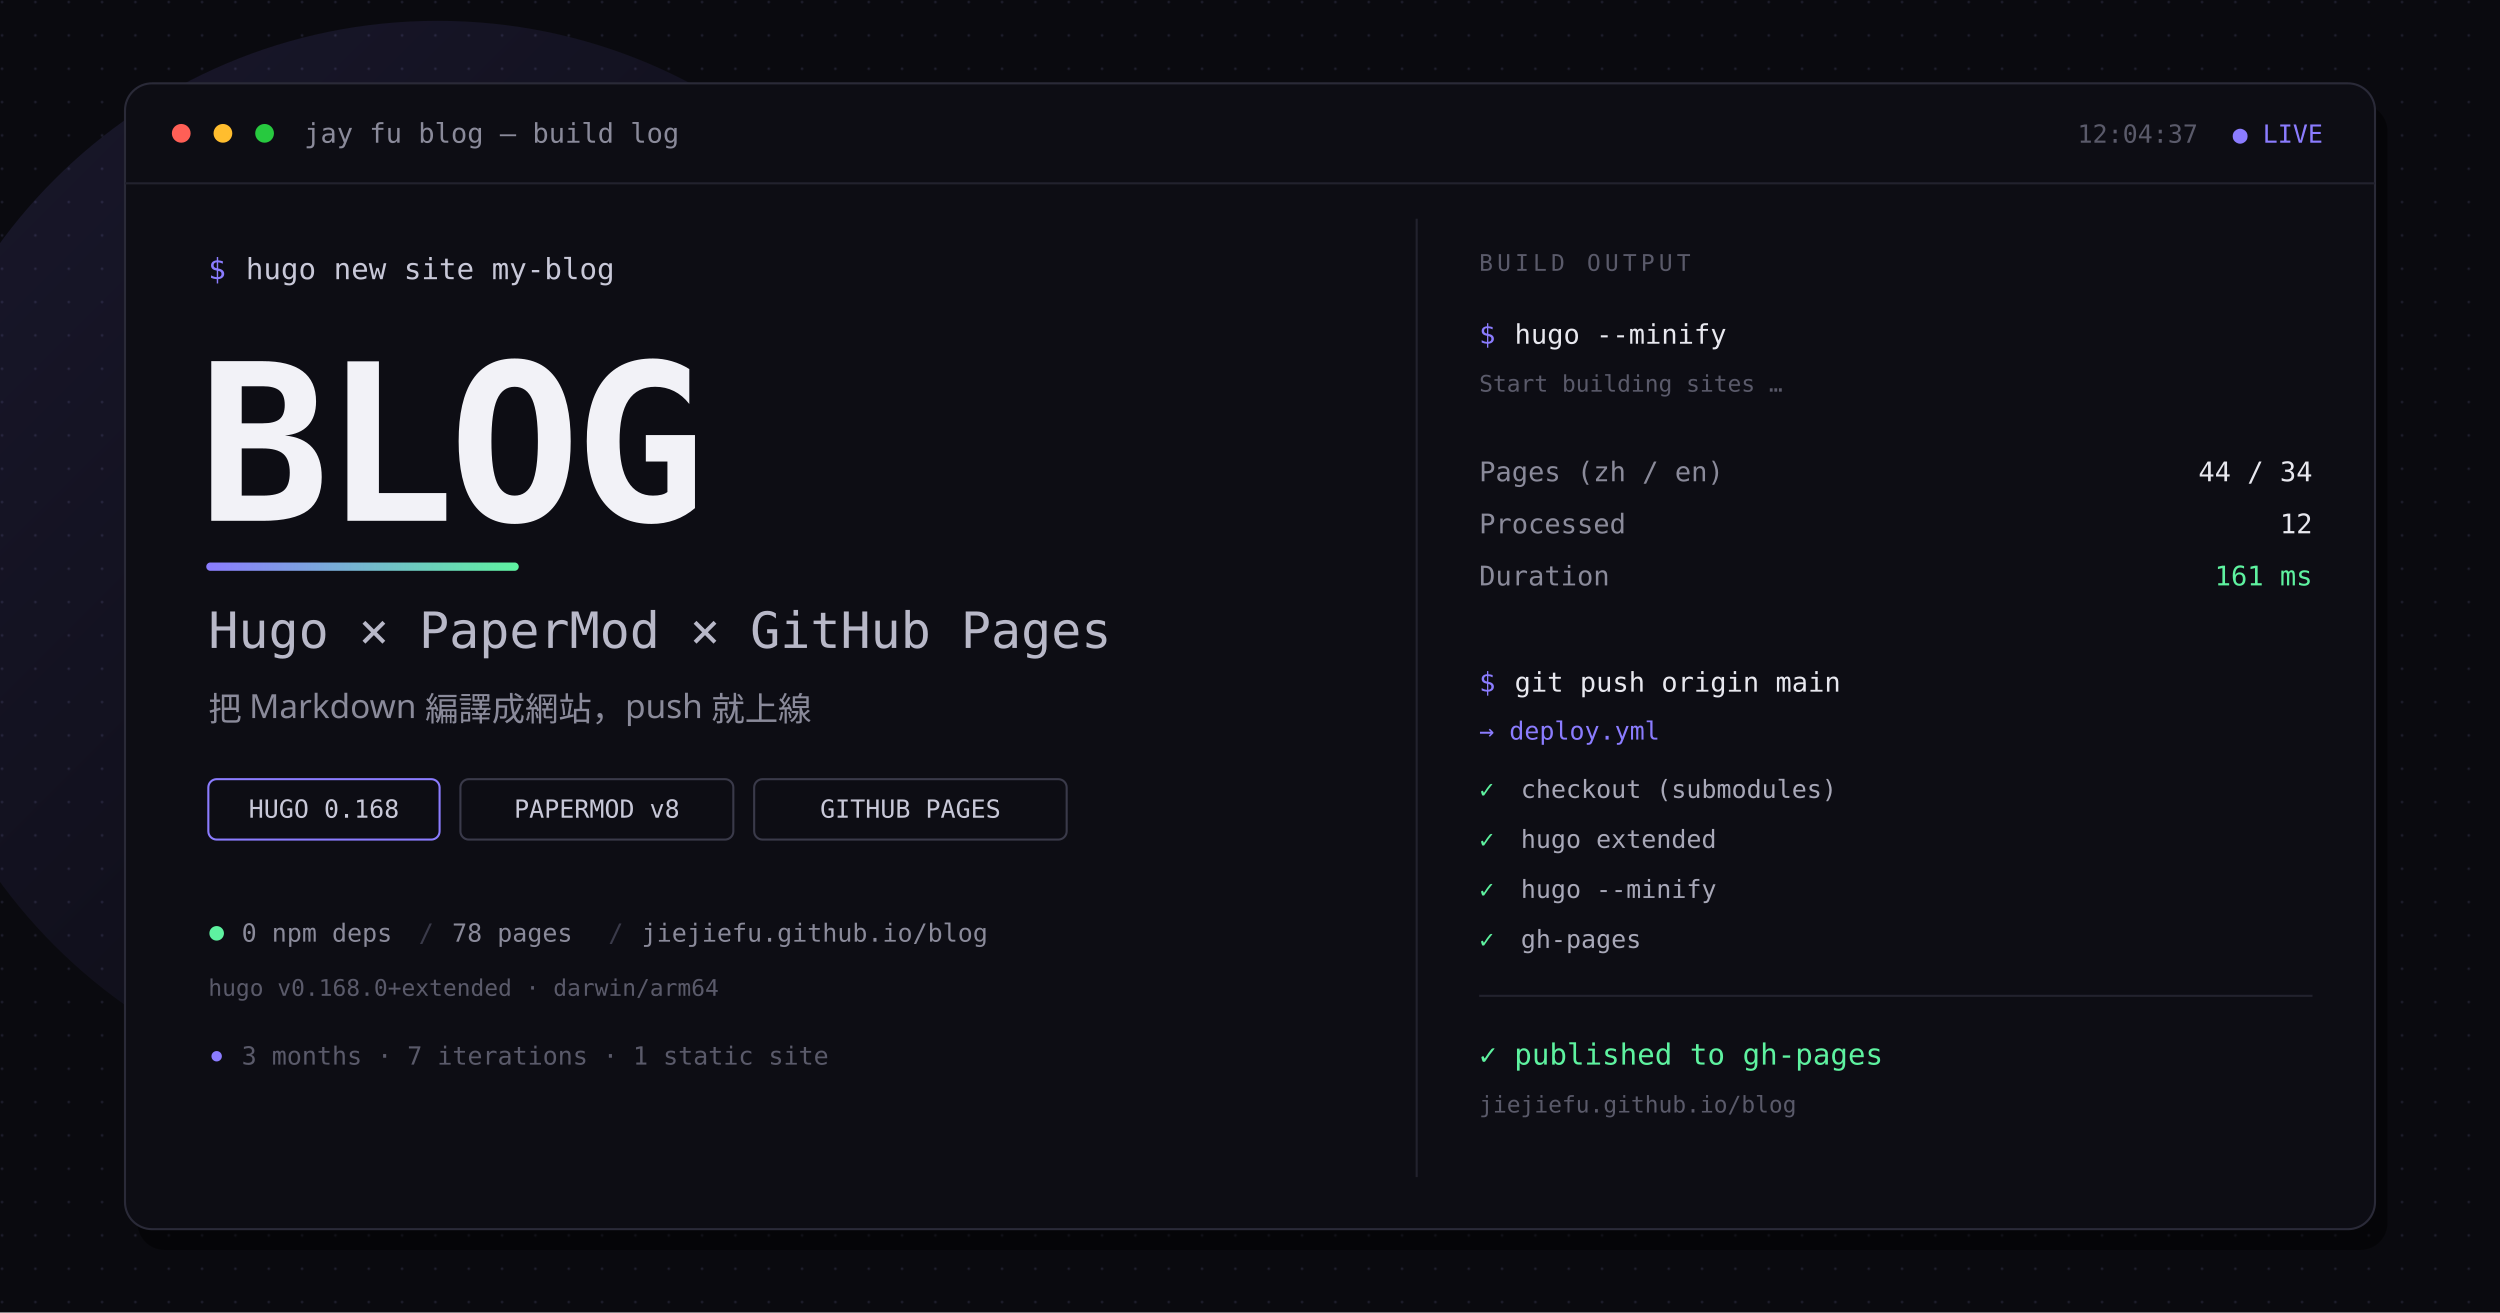
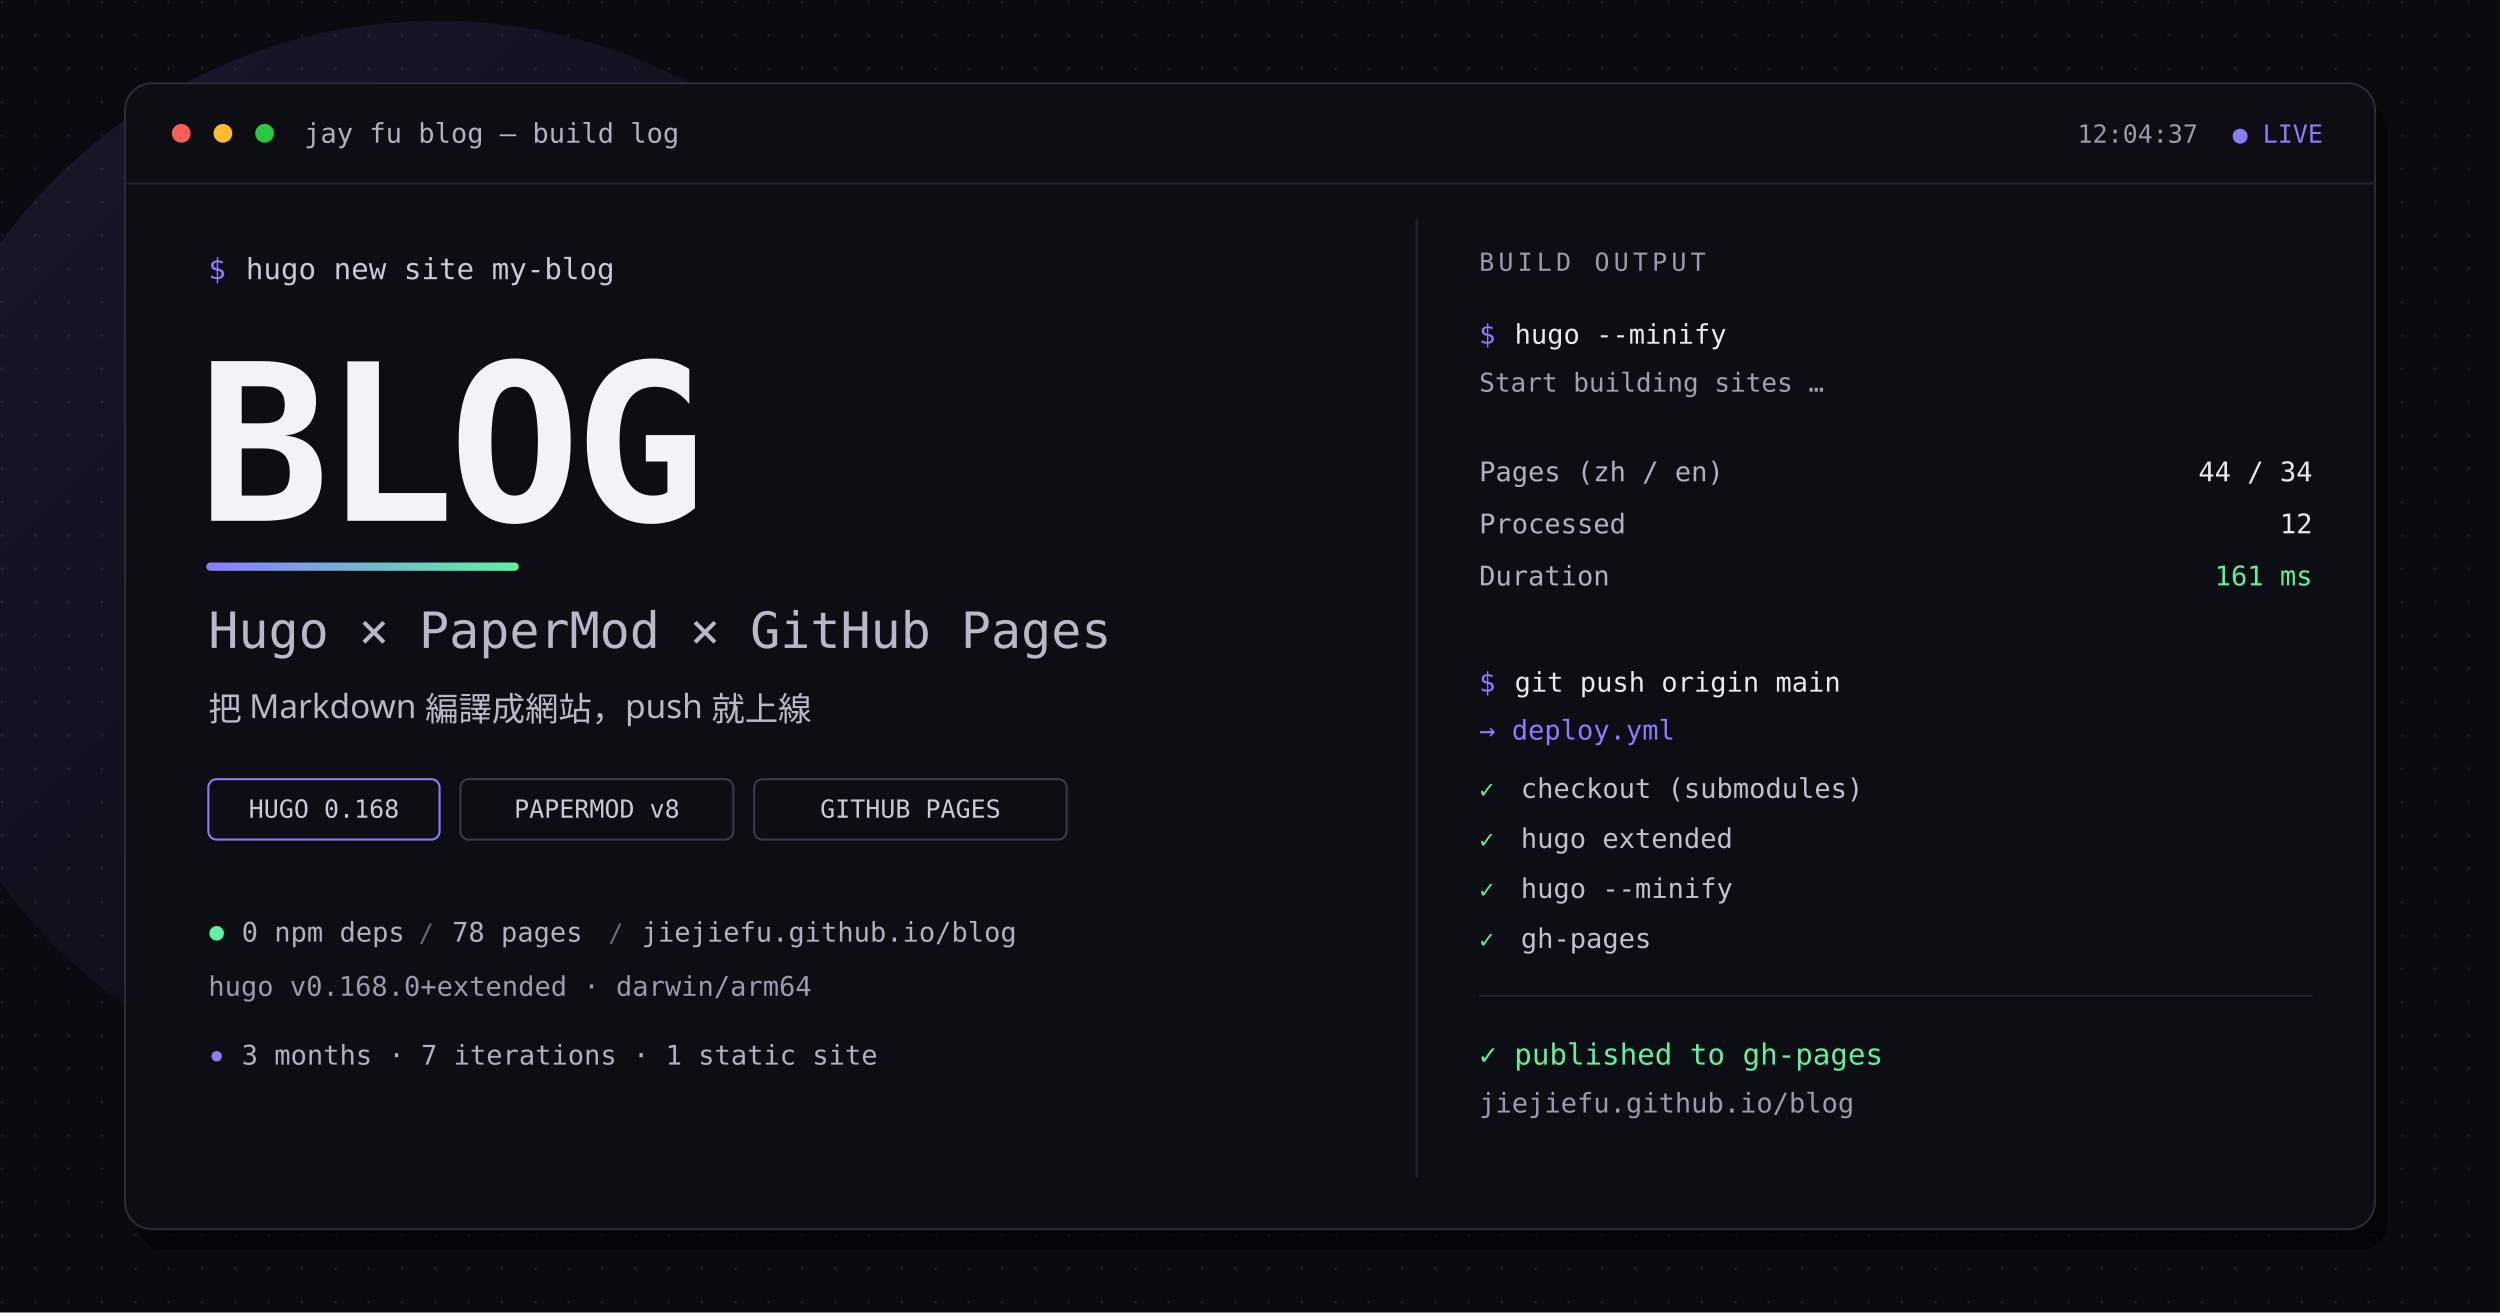
<svg xmlns="http://www.w3.org/2000/svg" width="2400" height="1260" viewBox="0 0 2400 1260" role="img" aria-label="Hugo, PaperMod and GitHub Pages build log cover">
  <defs>
    <pattern id="dots" width="32" height="32" patternUnits="userSpaceOnUse">
      <circle cx="2" cy="2" r="1.4" fill="#1b1b28" />
    </pattern>
    <linearGradient id="accentLine" x1="0" y1="0" x2="1" y2="0">
      <stop offset="0" stop-color="#8b7cff" />
      <stop offset="1" stop-color="#5ef2a0" />
    </linearGradient>
    <linearGradient id="glow" x1="0" y1="0" x2="1" y2="1">
      <stop offset="0" stop-color="#8b7cff" stop-opacity="0.12" />
      <stop offset="1" stop-color="#8b7cff" stop-opacity="0" />
    </linearGradient>
  </defs>
  <rect width="2400" height="1260" fill="#0a0a0f" />
  <rect width="2400" height="1260" fill="url(#dots)" />
  <circle cx="420" cy="540" r="520" fill="url(#glow)" />
  <rect x="132" y="100" width="2160" height="1100" rx="26" fill="#000000" opacity="0.45" />
  <rect x="120" y="80" width="2160" height="1100" rx="26" fill="#0d0d14" stroke="#2a2a38" stroke-width="2" />
  <line x1="120" y1="176" x2="2280" y2="176" stroke="#22222e" stroke-width="2" />
  <circle cx="174" cy="128" r="9" fill="#ff5f56" />
  <circle cx="214" cy="128" r="9" fill="#ffbd2e" />
  <circle cx="254" cy="128" r="9" fill="#27c93f" />
-   <text x="292" y="137" font-family="'JetBrains Mono','Menlo',monospace" font-size="26" fill="#8a8a9a">jay fu blog — build log</text>
-   <text x="2110" y="137" text-anchor="end" font-family="'JetBrains Mono','Menlo',monospace" font-size="24" fill="#5a5a6a">12:04:37</text>
+   <text x="292" y="137" font-family="'JetBrains Mono','Menlo',monospace" font-size="26" fill="#b0b0c2">jay fu blog — build log</text>
+   <text x="2110" y="137" text-anchor="end" font-family="'JetBrains Mono','Menlo',monospace" font-size="24" fill="#9a9aae">12:04:37</text>
  <text x="2230" y="137" text-anchor="end" font-family="'JetBrains Mono','Menlo',monospace" font-size="24" fill="#8b7cff">● LIVE</text>
  <line x1="1360" y1="210" x2="1360" y2="1130" stroke="#22222e" stroke-width="2" />
  <text x="200" y="268" font-family="'JetBrains Mono','Menlo',monospace" font-size="28" fill="#8b7cff">$</text>
  <text x="236" y="268" font-family="'JetBrains Mono','Menlo',monospace" font-size="28" fill="#c8c8d8">hugo new site my-blog</text>
  <text x="190" y="500" font-family="'JetBrains Mono','Menlo',monospace" font-size="210" font-weight="700" fill="#f2f2f7" letter-spacing="-6">BLOG</text>
  <rect x="198" y="540" width="300" height="8" rx="4" fill="url(#accentLine)" />
  <text x="200" y="622" font-family="'JetBrains Mono','Menlo',monospace" font-size="48" fill="#b8b8c8">Hugo × PaperMod × GitHub Pages</text>
-   <text x="200" y="692" font-family="'PingFang TC','Noto Sans TC',sans-serif" font-size="32" fill="#8a8a9a">把 Markdown 編譯成網站，push 就上線</text>
+   <text x="200" y="692" font-family="'PingFang TC','Noto Sans TC',sans-serif" font-size="32" fill="#b8b8c8">把 Markdown 編譯成網站，push 就上線</text>
  <rect x="200" y="748" width="222" height="58" rx="8" fill="none" stroke="#8b7cff" stroke-width="2" />
  <text x="311" y="785" text-anchor="middle" font-family="'JetBrains Mono','Menlo',monospace" font-size="24" fill="#c8c8d8">HUGO 0.168</text>
  <rect x="442" y="748" width="262" height="58" rx="8" fill="none" stroke="#3a3a4a" stroke-width="2" />
  <text x="573" y="785" text-anchor="middle" font-family="'JetBrains Mono','Menlo',monospace" font-size="24" fill="#c8c8d8">PAPERMOD v8</text>
  <rect x="724" y="748" width="300" height="58" rx="8" fill="none" stroke="#3a3a4a" stroke-width="2" />
  <text x="874" y="785" text-anchor="middle" font-family="'JetBrains Mono','Menlo',monospace" font-size="24" fill="#c8c8d8">GITHUB PAGES</text>
  <circle cx="208" cy="896" r="7" fill="#5ef2a0" />
-   <text x="232" y="904" font-family="'JetBrains Mono','Menlo',monospace" font-size="24" fill="#8a8a9a">0 npm deps</text>
-   <text x="402" y="904" font-family="'JetBrains Mono','Menlo',monospace" font-size="24" fill="#3a3a4a">/</text>
-   <text x="434" y="904" font-family="'JetBrains Mono','Menlo',monospace" font-size="24" fill="#8a8a9a">78 pages</text>
-   <text x="584" y="904" font-family="'JetBrains Mono','Menlo',monospace" font-size="24" fill="#3a3a4a">/</text>
-   <text x="616" y="904" font-family="'JetBrains Mono','Menlo',monospace" font-size="24" fill="#8a8a9a">jiejiefu.github.io/blog</text>
-   <text x="200" y="956" font-family="'JetBrains Mono','Menlo',monospace" font-size="22" fill="#5a5a6a">hugo v0.168.0+extended · darwin/arm64</text>
+   <text x="232" y="904" font-family="'JetBrains Mono','Menlo',monospace" font-size="26" fill="#b0b0c2">0 npm deps</text>
+   <text x="402" y="904" font-family="'JetBrains Mono','Menlo',monospace" font-size="24" fill="#6a6a7c">/</text>
+   <text x="434" y="904" font-family="'JetBrains Mono','Menlo',monospace" font-size="26" fill="#b0b0c2">78 pages</text>
+   <text x="584" y="904" font-family="'JetBrains Mono','Menlo',monospace" font-size="24" fill="#6a6a7c">/</text>
+   <text x="616" y="904" font-family="'JetBrains Mono','Menlo',monospace" font-size="26" fill="#b0b0c2">jiejiefu.github.io/blog</text>
+   <text x="200" y="956" font-family="'JetBrains Mono','Menlo',monospace" font-size="26" fill="#9a9aae">hugo v0.168.0+extended · darwin/arm64</text>
  <circle cx="208" cy="1014" r="5" fill="#8b7cff" />
-   <text x="232" y="1022" font-family="'JetBrains Mono','Menlo',monospace" font-size="24" fill="#5a5a6a">3 months · 7 iterations · 1 static site</text>
-   <text x="1420" y="260" font-family="'JetBrains Mono','Menlo',monospace" font-size="22" fill="#5a5a6a" letter-spacing="4">BUILD OUTPUT</text>
+   <text x="232" y="1022" font-family="'JetBrains Mono','Menlo',monospace" font-size="26" fill="#b0b0c2">3 months · 7 iterations · 1 static site</text>
+   <text x="1420" y="260" font-family="'JetBrains Mono','Menlo',monospace" font-size="24" fill="#9a9aae" letter-spacing="4">BUILD OUTPUT</text>
  <text x="1420" y="330" font-family="'JetBrains Mono','Menlo',monospace" font-size="26" fill="#8b7cff">$</text>
  <text x="1454" y="330" font-family="'JetBrains Mono','Menlo',monospace" font-size="26" fill="#e8e8ef">hugo --minify</text>
-   <text x="1420" y="376" font-family="'JetBrains Mono','Menlo',monospace" font-size="22" fill="#5a5a6a">Start building sites …</text>
-   <text x="1420" y="462" font-family="'JetBrains Mono','Menlo',monospace" font-size="26" fill="#8a8a9a">Pages (zh / en)</text>
+   <text x="1420" y="376" font-family="'JetBrains Mono','Menlo',monospace" font-size="25" fill="#a0a0b4">Start building sites …</text>
+   <text x="1420" y="462" font-family="'JetBrains Mono','Menlo',monospace" font-size="26" fill="#b0b0c2">Pages (zh / en)</text>
  <text x="2220" y="462" text-anchor="end" font-family="'JetBrains Mono','Menlo',monospace" font-size="26" fill="#e8e8ef">44 / 34</text>
-   <text x="1420" y="512" font-family="'JetBrains Mono','Menlo',monospace" font-size="26" fill="#8a8a9a">Processed</text>
+   <text x="1420" y="512" font-family="'JetBrains Mono','Menlo',monospace" font-size="26" fill="#b0b0c2">Processed</text>
  <text x="2220" y="512" text-anchor="end" font-family="'JetBrains Mono','Menlo',monospace" font-size="26" fill="#e8e8ef">12</text>
-   <text x="1420" y="562" font-family="'JetBrains Mono','Menlo',monospace" font-size="26" fill="#8a8a9a">Duration</text>
+   <text x="1420" y="562" font-family="'JetBrains Mono','Menlo',monospace" font-size="26" fill="#b0b0c2">Duration</text>
  <text x="2220" y="562" text-anchor="end" font-family="'JetBrains Mono','Menlo',monospace" font-size="26" fill="#5ef2a0">161 ms</text>
  <text x="1420" y="664" font-family="'JetBrains Mono','Menlo',monospace" font-size="26" fill="#8b7cff">$</text>
  <text x="1454" y="664" font-family="'JetBrains Mono','Menlo',monospace" font-size="26" fill="#e8e8ef">git push origin main</text>
-   <text x="1420" y="710" font-family="'JetBrains Mono','Menlo',monospace" font-size="24" fill="#8b7cff">→ deploy.yml</text>
+   <text x="1420" y="710" font-family="'JetBrains Mono','Menlo',monospace" font-size="26" fill="#8b7cff">→ deploy.yml</text>
  <text x="1420" y="766" font-family="'JetBrains Mono','Menlo',monospace" font-size="24" fill="#5ef2a0">✓</text>
-   <text x="1460" y="766" font-family="'JetBrains Mono','Menlo',monospace" font-size="24" fill="#a8a8b8">checkout (submodules)</text>
+   <text x="1460" y="766" font-family="'JetBrains Mono','Menlo',monospace" font-size="26" fill="#c0c0d0">checkout (submodules)</text>
  <text x="1420" y="814" font-family="'JetBrains Mono','Menlo',monospace" font-size="24" fill="#5ef2a0">✓</text>
-   <text x="1460" y="814" font-family="'JetBrains Mono','Menlo',monospace" font-size="24" fill="#a8a8b8">hugo extended</text>
+   <text x="1460" y="814" font-family="'JetBrains Mono','Menlo',monospace" font-size="26" fill="#c0c0d0">hugo extended</text>
  <text x="1420" y="862" font-family="'JetBrains Mono','Menlo',monospace" font-size="24" fill="#5ef2a0">✓</text>
-   <text x="1460" y="862" font-family="'JetBrains Mono','Menlo',monospace" font-size="24" fill="#a8a8b8">hugo --minify</text>
+   <text x="1460" y="862" font-family="'JetBrains Mono','Menlo',monospace" font-size="26" fill="#c0c0d0">hugo --minify</text>
  <text x="1420" y="910" font-family="'JetBrains Mono','Menlo',monospace" font-size="24" fill="#5ef2a0">✓</text>
-   <text x="1460" y="910" font-family="'JetBrains Mono','Menlo',monospace" font-size="24" fill="#a8a8b8">gh-pages</text>
+   <text x="1460" y="910" font-family="'JetBrains Mono','Menlo',monospace" font-size="26" fill="#c0c0d0">gh-pages</text>
  <line x1="1420" y1="956" x2="2220" y2="956" stroke="#22222e" stroke-width="2" />
  <text x="1420" y="1022" font-family="'JetBrains Mono','Menlo',monospace" font-size="28" fill="#5ef2a0">✓ published to gh-pages</text>
-   <text x="1420" y="1068" font-family="'JetBrains Mono','Menlo',monospace" font-size="22" fill="#5a5a6a">jiejiefu.github.io/blog</text>
+   <text x="1420" y="1068" font-family="'JetBrains Mono','Menlo',monospace" font-size="26" fill="#9a9aae">jiejiefu.github.io/blog</text>
</svg>
